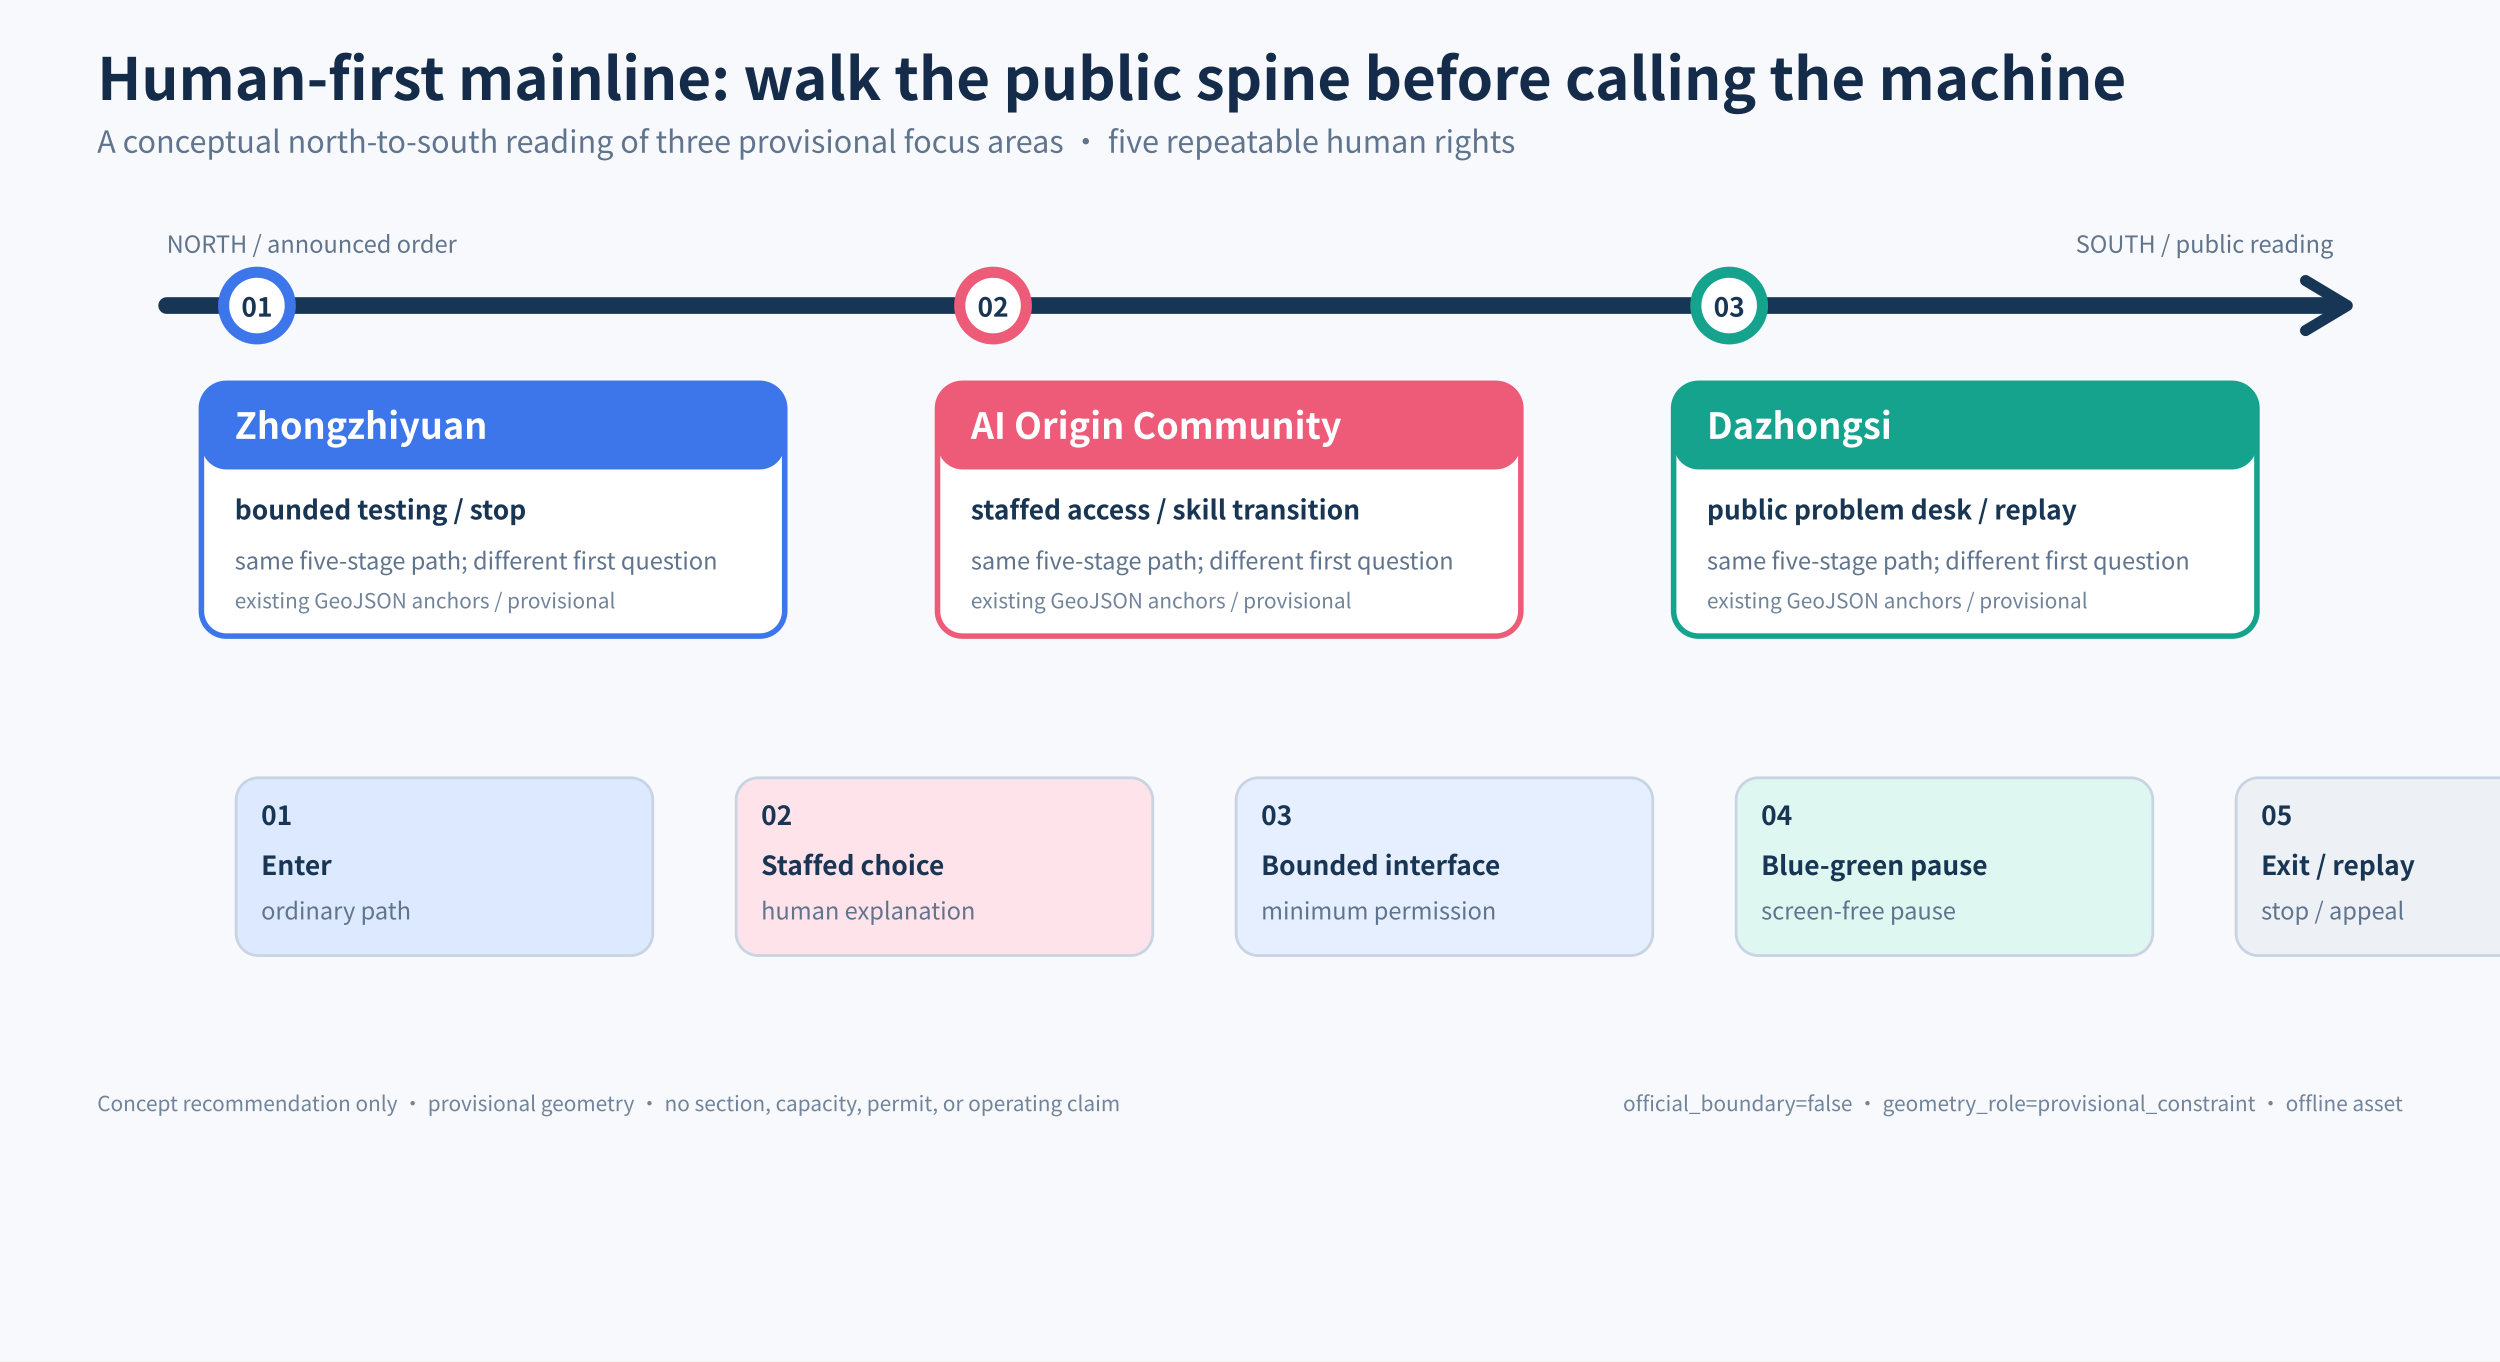
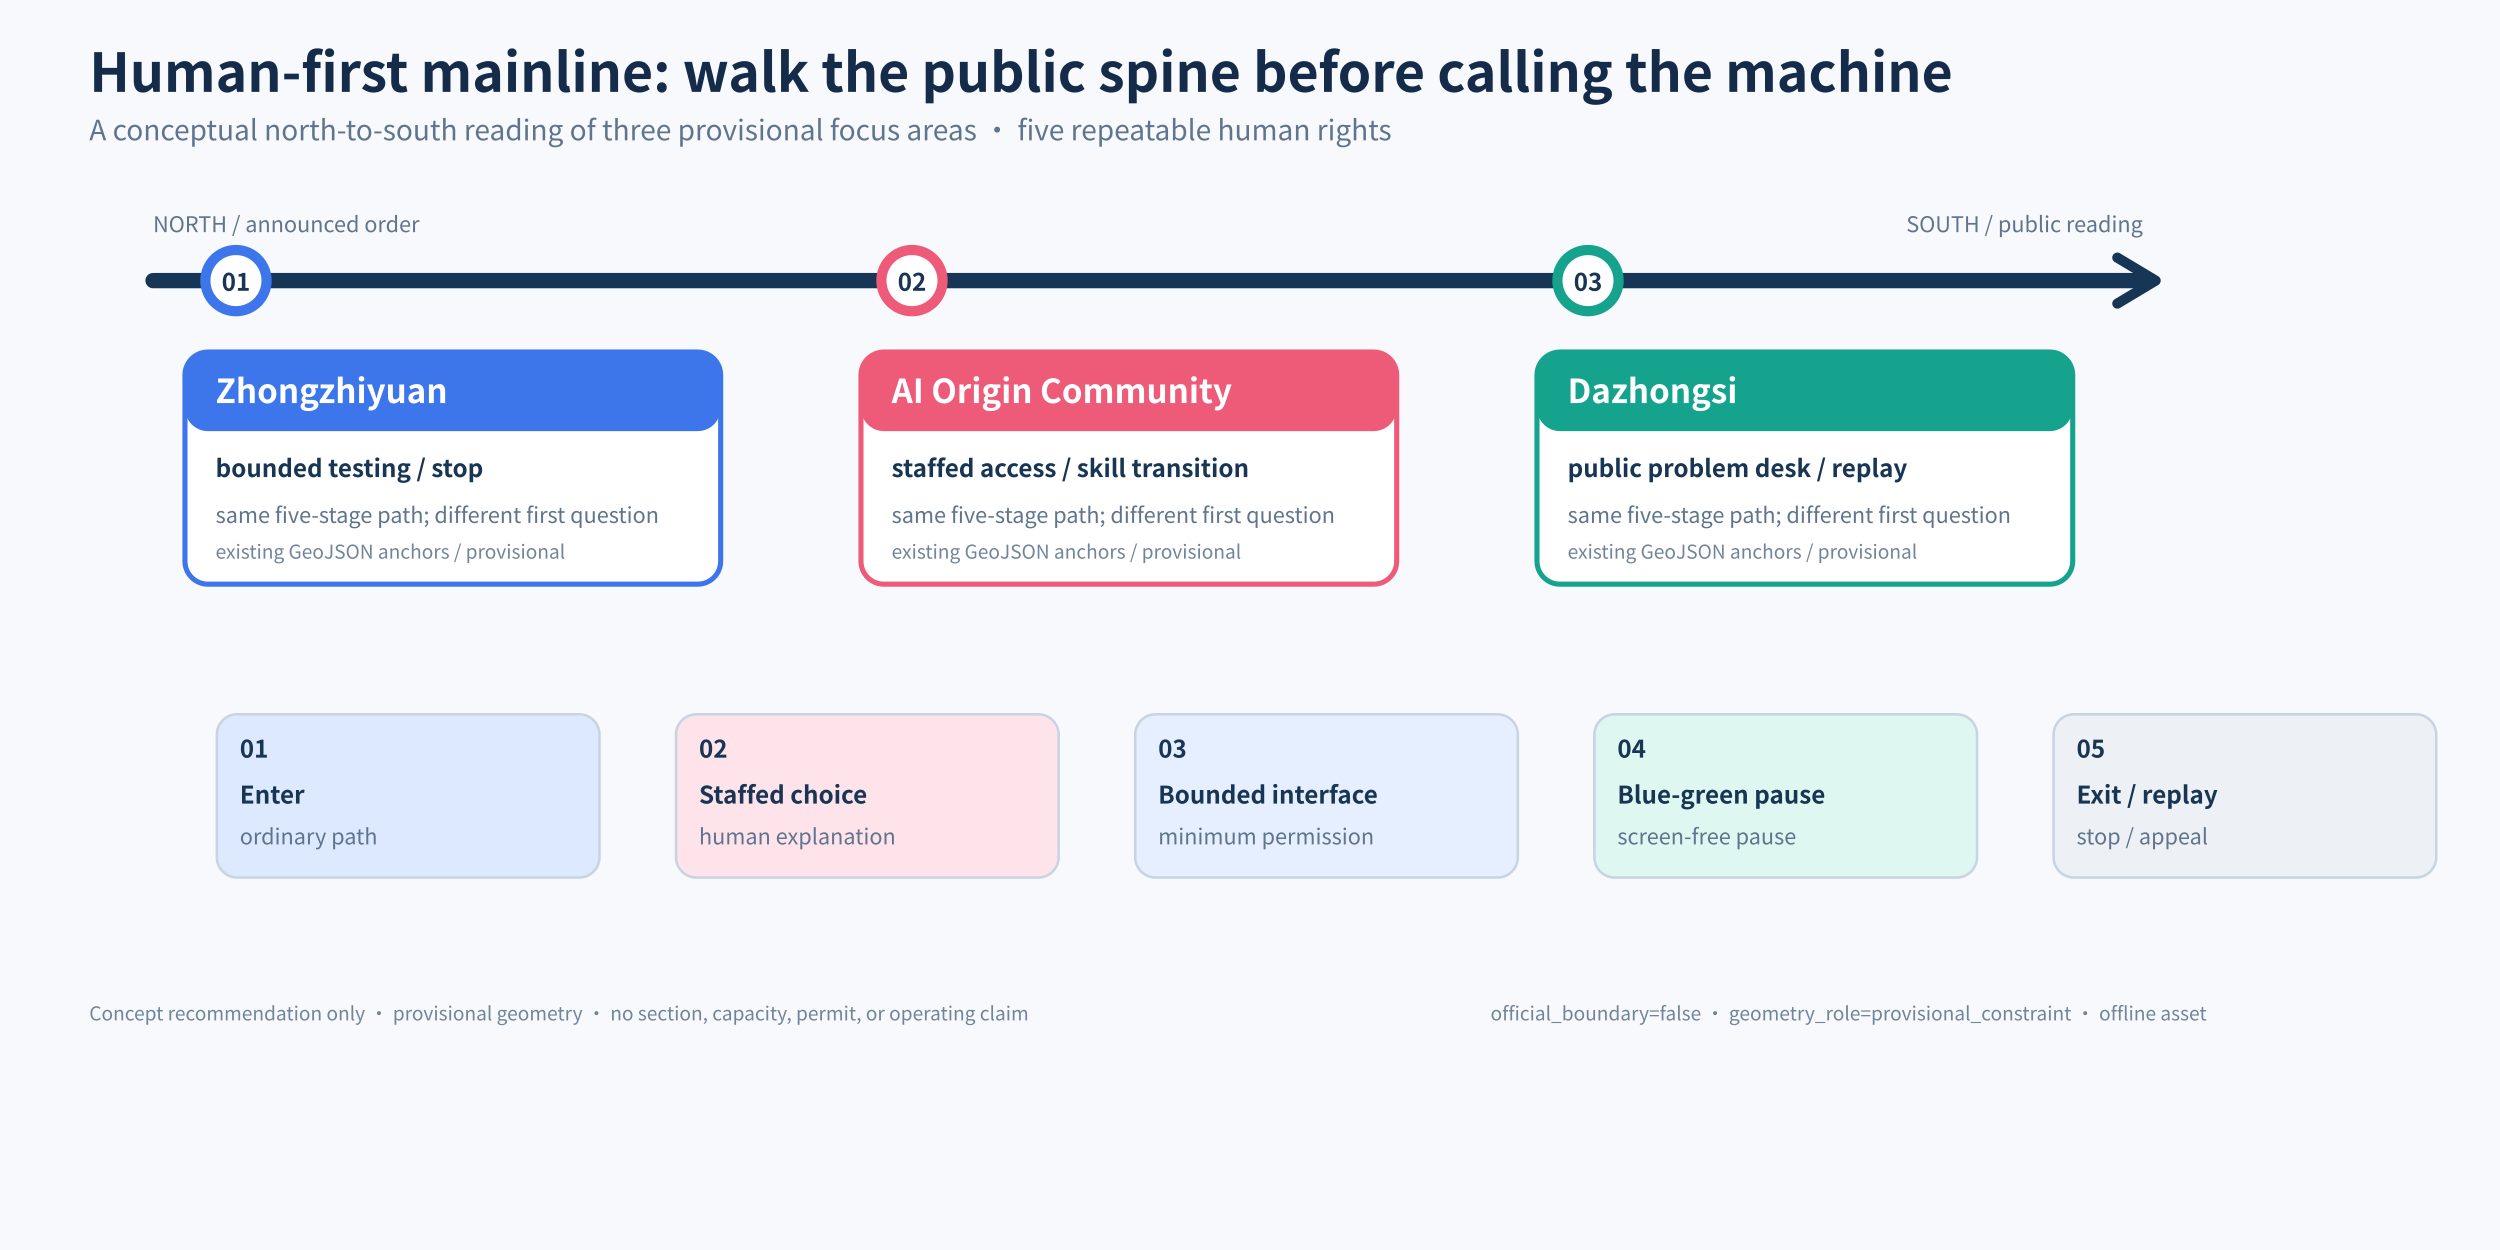
- <svg xmlns="http://www.w3.org/2000/svg" width="1800" height="980" viewBox="0 0 1800 980">
-   <rect width="1800" height="980" fill="#f7f9fc" />
+ <svg xmlns="http://www.w3.org/2000/svg" width="1960" height="980" viewBox="0 0 1960 980">
+   <rect width="1960" height="980" fill="#f7f9fc" />
  <style>.title{font:700 42px -apple-system,BlinkMacSystemFont,"PingFang SC","Noto Sans CJK SC",sans-serif;fill:#142b4a}.sub{font:22px -apple-system,BlinkMacSystemFont,"PingFang SC","Noto Sans CJK SC",sans-serif;fill:#60748d}.zone{font:700 26px -apple-system,BlinkMacSystemFont,"PingFang SC","Noto Sans CJK SC",sans-serif;fill:#fff}.label{font:700 19px -apple-system,BlinkMacSystemFont,"PingFang SC","Noto Sans CJK SC",sans-serif;fill:#183654}.small{font:17px -apple-system,BlinkMacSystemFont,"PingFang SC","Noto Sans CJK SC",sans-serif;fill:#60748d}.tiny{font:15px -apple-system,BlinkMacSystemFont,"PingFang SC","Noto Sans CJK SC",sans-serif;fill:#71849b}</style>
  <text x="70" y="72" class="title">Human-first mainline: walk the public spine before calling the machine</text>
  <text x="70" y="110" class="sub">A conceptual north-to-south reading of three provisional focus areas · five repeatable human rights</text>
  <line x1="120" y1="220" x2="1680" y2="220" stroke="#173554" stroke-width="12" stroke-linecap="round" />
  <path d="M1660 202 L1690 220 L1660 238" fill="none" stroke="#173554" stroke-width="8" stroke-linecap="round" stroke-linejoin="round" />
  <text x="120" y="182" class="small">NORTH / announced order</text>
  <text x="1680" y="182" text-anchor="end" class="small">SOUTH / public reading</text>
  <circle cx="185" cy="220" r="24" fill="#fff" stroke="#3d76ea" stroke-width="8" />
  <text x="185" y="228" text-anchor="middle" class="label">01</text>
  <rect x="145" y="276" width="420" height="182" rx="18" fill="#fff" stroke="#3d76ea" stroke-width="4" />
  <rect x="145" y="276" width="420" height="62" rx="18" fill="#3d76ea" />
  <text x="169" y="316" class="zone">Zhongzhiyuan</text>
  <text x="169" y="374" class="label">bounded testing / stop</text>
  <text x="169" y="410" class="small">same five-stage path; different first question</text>
  <text x="169" y="438" class="tiny">existing GeoJSON anchors / provisional</text>
  <circle cx="715" cy="220" r="24" fill="#fff" stroke="#ed5b78" stroke-width="8" />
  <text x="715" y="228" text-anchor="middle" class="label">02</text>
  <rect x="675" y="276" width="420" height="182" rx="18" fill="#fff" stroke="#ed5b78" stroke-width="4" />
  <rect x="675" y="276" width="420" height="62" rx="18" fill="#ed5b78" />
  <text x="699" y="316" class="zone">AI Origin Community</text>
  <text x="699" y="374" class="label">staffed access / skill transition</text>
  <text x="699" y="410" class="small">same five-stage path; different first question</text>
  <text x="699" y="438" class="tiny">existing GeoJSON anchors / provisional</text>
  <circle cx="1245" cy="220" r="24" fill="#fff" stroke="#16a38e" stroke-width="8" />
  <text x="1245" y="228" text-anchor="middle" class="label">03</text>
  <rect x="1205" y="276" width="420" height="182" rx="18" fill="#fff" stroke="#16a38e" stroke-width="4" />
  <rect x="1205" y="276" width="420" height="62" rx="18" fill="#16a38e" />
  <text x="1229" y="316" class="zone">Dazhongsi</text>
  <text x="1229" y="374" class="label">public problem desk / replay</text>
  <text x="1229" y="410" class="small">same five-stage path; different first question</text>
  <text x="1229" y="438" class="tiny">existing GeoJSON anchors / provisional</text>
  <rect x="170" y="560" width="300" height="128" rx="16" fill="#dce9ff" stroke="#c8d4e2" stroke-width="2" />
  <text x="188" y="594" class="label">01</text>
  <text x="188" y="630" class="label">Enter</text>
  <text x="188" y="662" class="small">ordinary path</text>
  <rect x="530" y="560" width="300" height="128" rx="16" fill="#ffe3ea" stroke="#c8d4e2" stroke-width="2" />
  <text x="548" y="594" class="label">02</text>
  <text x="548" y="630" class="label">Staffed choice</text>
  <text x="548" y="662" class="small">human explanation</text>
  <rect x="890" y="560" width="300" height="128" rx="16" fill="#e5efff" stroke="#c8d4e2" stroke-width="2" />
  <text x="908" y="594" class="label">03</text>
  <text x="908" y="630" class="label">Bounded interface</text>
  <text x="908" y="662" class="small">minimum permission</text>
  <rect x="1250" y="560" width="300" height="128" rx="16" fill="#dff7f1" stroke="#c8d4e2" stroke-width="2" />
  <text x="1268" y="594" class="label">04</text>
  <text x="1268" y="630" class="label">Blue-green pause</text>
  <text x="1268" y="662" class="small">screen-free pause</text>
  <rect x="1610" y="560" width="300" height="128" rx="16" fill="#edf1f5" stroke="#c8d4e2" stroke-width="2" />
  <text x="1628" y="594" class="label">05</text>
  <text x="1628" y="630" class="label">Exit / replay</text>
  <text x="1628" y="662" class="small">stop / appeal</text>
  <text x="70" y="800" class="tiny">Concept recommendation only · provisional geometry · no section, capacity, permit, or operating claim</text>
  <text x="1730" y="800" text-anchor="end" class="tiny">official_boundary=false · geometry_role=provisional_constraint · offline asset</text>
</svg>
